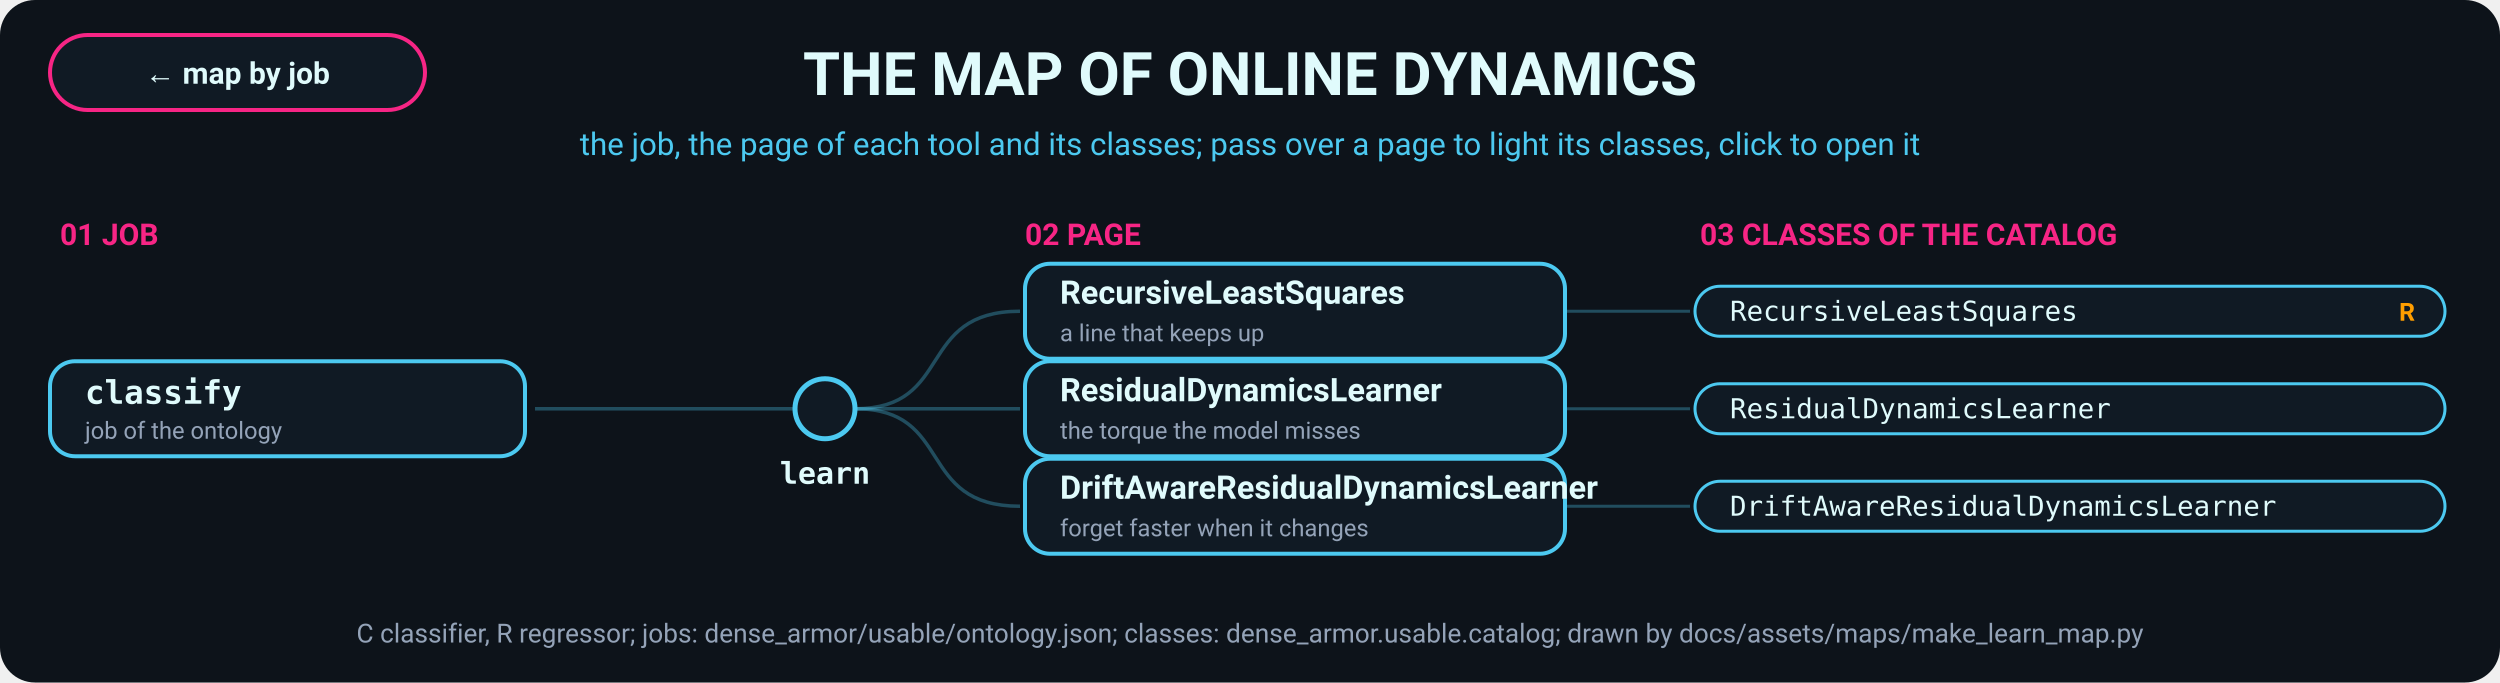
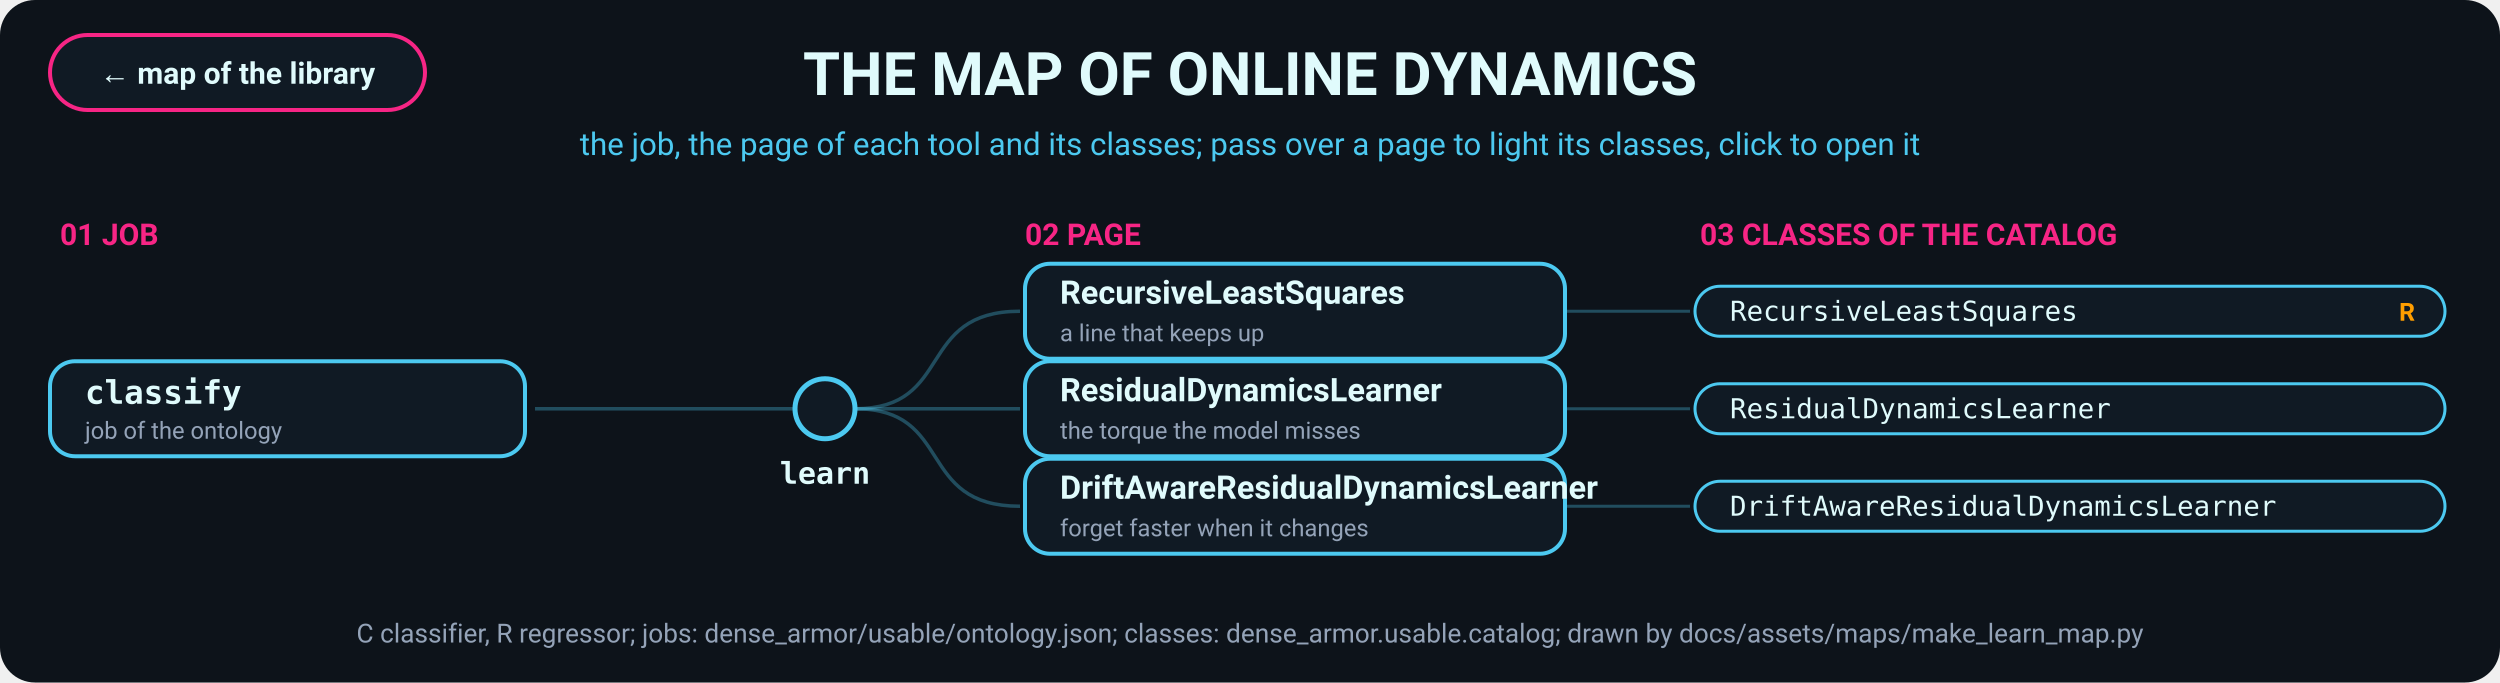
<svg xmlns="http://www.w3.org/2000/svg" viewBox="0 0 1000 273" width="100%" role="img" aria-label="The map of online dynamics">
  <style>text{font-family:system-ui,-apple-system,'Segoe UI',Roboto,Arial,sans-serif}.m{font-family:ui-monospace,Menlo,Consolas,monospace}.e{opacity:.32;transition:opacity .15s}.net:hover .e{opacity:.06}.net .pg:hover .e{opacity:1;stroke-width:2.2}a:hover .card{fill:#17303f;stroke-width:2.4}a:hover text.dn{fill:#ffffff}.back:hover .card{fill:#17303f}</style>
  <rect width="1000" height="273" fill="#0d131a" rx="14" />
  <text x="500" y="38" fill="#e0fbfc" font-size="24" font-weight="700" text-anchor="middle">THE MAP OF ONLINE DYNAMICS</text>
  <text x="500" y="62" fill="#4cc9f0" font-size="12.5" text-anchor="middle">the job, the page of each tool and its classes; pass over a page to light its classes, click to open it</text>
-   <a class="back" href="../../#find-a-tool-by-what-you-want-to-do" target="_top">
+   <a class="back" href="../../#the-library-folder-by-folder" target="_top">
    <rect class="card" x="20" y="14" width="150" height="30" rx="15" fill="#101a24" stroke="#f72585" stroke-width="1.6" />
-     <text class="dn" x="95" y="33.5" fill="#e0fbfc" font-size="12" font-weight="700" text-anchor="middle">← map by job</text>
+     <text class="dn" x="95" y="33.5" fill="#e0fbfc" font-size="12" font-weight="700" text-anchor="middle">← map of the library</text>
  </a>
  <text x="24" y="98" fill="#f72585" font-size="12" font-weight="700">01  JOB</text>
  <text x="410" y="98" fill="#f72585" font-size="12" font-weight="700">02  PAGE</text>
  <text x="680" y="98" fill="#f72585" font-size="12" font-weight="700">03  CLASSES OF THE CATALOG</text>
  <g class="net">
    <path class="e" d="M214,163.5 C262,163.5 282,163.5 318,163.5" fill="none" stroke="#4cc9f0" stroke-width="1.4" />
    <g class="pg">
      <path class="e" d="M342,163.5 C382,163.5 366,124.5 408,124.5" fill="none" stroke="#4cc9f0" stroke-width="1.4" />
      <path class="e" d="M626,124.5 C650,124.5 650,124.5 676,124.5" fill="none" stroke="#4cc9f0" stroke-width="1.2" />
    </g>
    <g class="pg">
      <path class="e" d="M342,163.5 C382,163.5 366,163.5 408,163.5" fill="none" stroke="#4cc9f0" stroke-width="1.4" />
      <path class="e" d="M626,163.5 C650,163.5 650,163.5 676,163.5" fill="none" stroke="#4cc9f0" stroke-width="1.2" />
    </g>
    <g class="pg">
      <path class="e" d="M342,163.5 C382,163.5 366,202.5 408,202.5" fill="none" stroke="#4cc9f0" stroke-width="1.4" />
      <path class="e" d="M626,202.5 C650,202.5 650,202.5 676,202.5" fill="none" stroke="#4cc9f0" stroke-width="1.2" />
    </g>
  </g>
-   <a href="../../#find-a-tool-by-what-you-want-to-do" target="_top">
+   <a href="../../#the-library-folder-by-folder" target="_top">
    <rect class="card" x="20" y="144.5" width="190" height="38" rx="10" fill="#101a24" stroke="#4cc9f0" stroke-width="1.6" />
    <text class="dn m" x="34" y="161.5" fill="#e0fbfc" font-size="13" font-weight="700">classify</text>
    <text x="34" y="175.5" fill="#94a3b8" font-size="9.5">job of the ontology</text>
  </a>
  <circle cx="330" cy="163.5" r="12" fill="#101a24" stroke="#4cc9f0" stroke-width="2" />
  <text class="m" x="330" y="193.5" fill="#e0fbfc" font-size="12" font-weight="700" text-anchor="middle">learn</text>
  <a href="../../learn/recursive_least_squares/" target="_top">
    <rect class="card" x="410" y="105.5" width="216" height="38" rx="10" fill="#101a24" stroke="#4cc9f0" stroke-width="1.6" />
    <text class="dn" x="424" y="121.5" fill="#e0fbfc" font-size="13" font-weight="700">RecursiveLeastSquares</text>
    <text x="424" y="136.5" fill="#94a3b8" font-size="9.5">a line that keeps up</text>
  </a>
  <a href="../../learn/recursive_least_squares/" target="_top">
    <rect class="card" x="678" y="114.5" width="300" height="20" rx="10" fill="#101a24" stroke="#4cc9f0" stroke-width="1.2" />
    <text class="dn m" x="692" y="128.3" fill="#e0fbfc" font-size="11">RecursiveLeastSquares</text>
    <text x="966" y="128.3" fill="#ff9e00" font-size="10" font-weight="700" text-anchor="end">R</text>
  </a>
  <a href="../../learn/residual_dynamics/" target="_top">
    <rect class="card" x="410" y="144.5" width="216" height="38" rx="10" fill="#101a24" stroke="#4cc9f0" stroke-width="1.6" />
    <text class="dn" x="424" y="160.5" fill="#e0fbfc" font-size="13" font-weight="700">ResidualDynamicsLearner</text>
    <text x="424" y="175.5" fill="#94a3b8" font-size="9.5">the torque the model misses</text>
  </a>
  <a href="../../learn/residual_dynamics/" target="_top">
    <rect class="card" x="678" y="153.5" width="300" height="20" rx="10" fill="#101a24" stroke="#4cc9f0" stroke-width="1.2" />
    <text class="dn m" x="692" y="167.3" fill="#e0fbfc" font-size="11">ResidualDynamicsLearner</text>
  </a>
  <a href="../../learn/drift_aware/" target="_top">
    <rect class="card" x="410" y="183.5" width="216" height="38" rx="10" fill="#101a24" stroke="#4cc9f0" stroke-width="1.6" />
    <text class="dn" x="424" y="199.5" fill="#e0fbfc" font-size="13" font-weight="700">DriftAwareResidualDynamicsLearner</text>
    <text x="424" y="214.5" fill="#94a3b8" font-size="9.5">forget faster when it changes</text>
  </a>
  <a href="../../learn/drift_aware/" target="_top">
    <rect class="card" x="678" y="192.5" width="300" height="20" rx="10" fill="#101a24" stroke="#4cc9f0" stroke-width="1.2" />
    <text class="dn m" x="692" y="206.3" fill="#e0fbfc" font-size="11">DriftAwareResidualDynamicsLearner</text>
  </a>
  <text x="500" y="257" fill="#94a3b8" font-size="10.5" text-anchor="middle">C classifier, R regressor; jobs: dense_armor/usable/ontology.json; classes: dense_armor.usable.catalog; drawn by docs/assets/maps/make_learn_map.py</text>
</svg>
